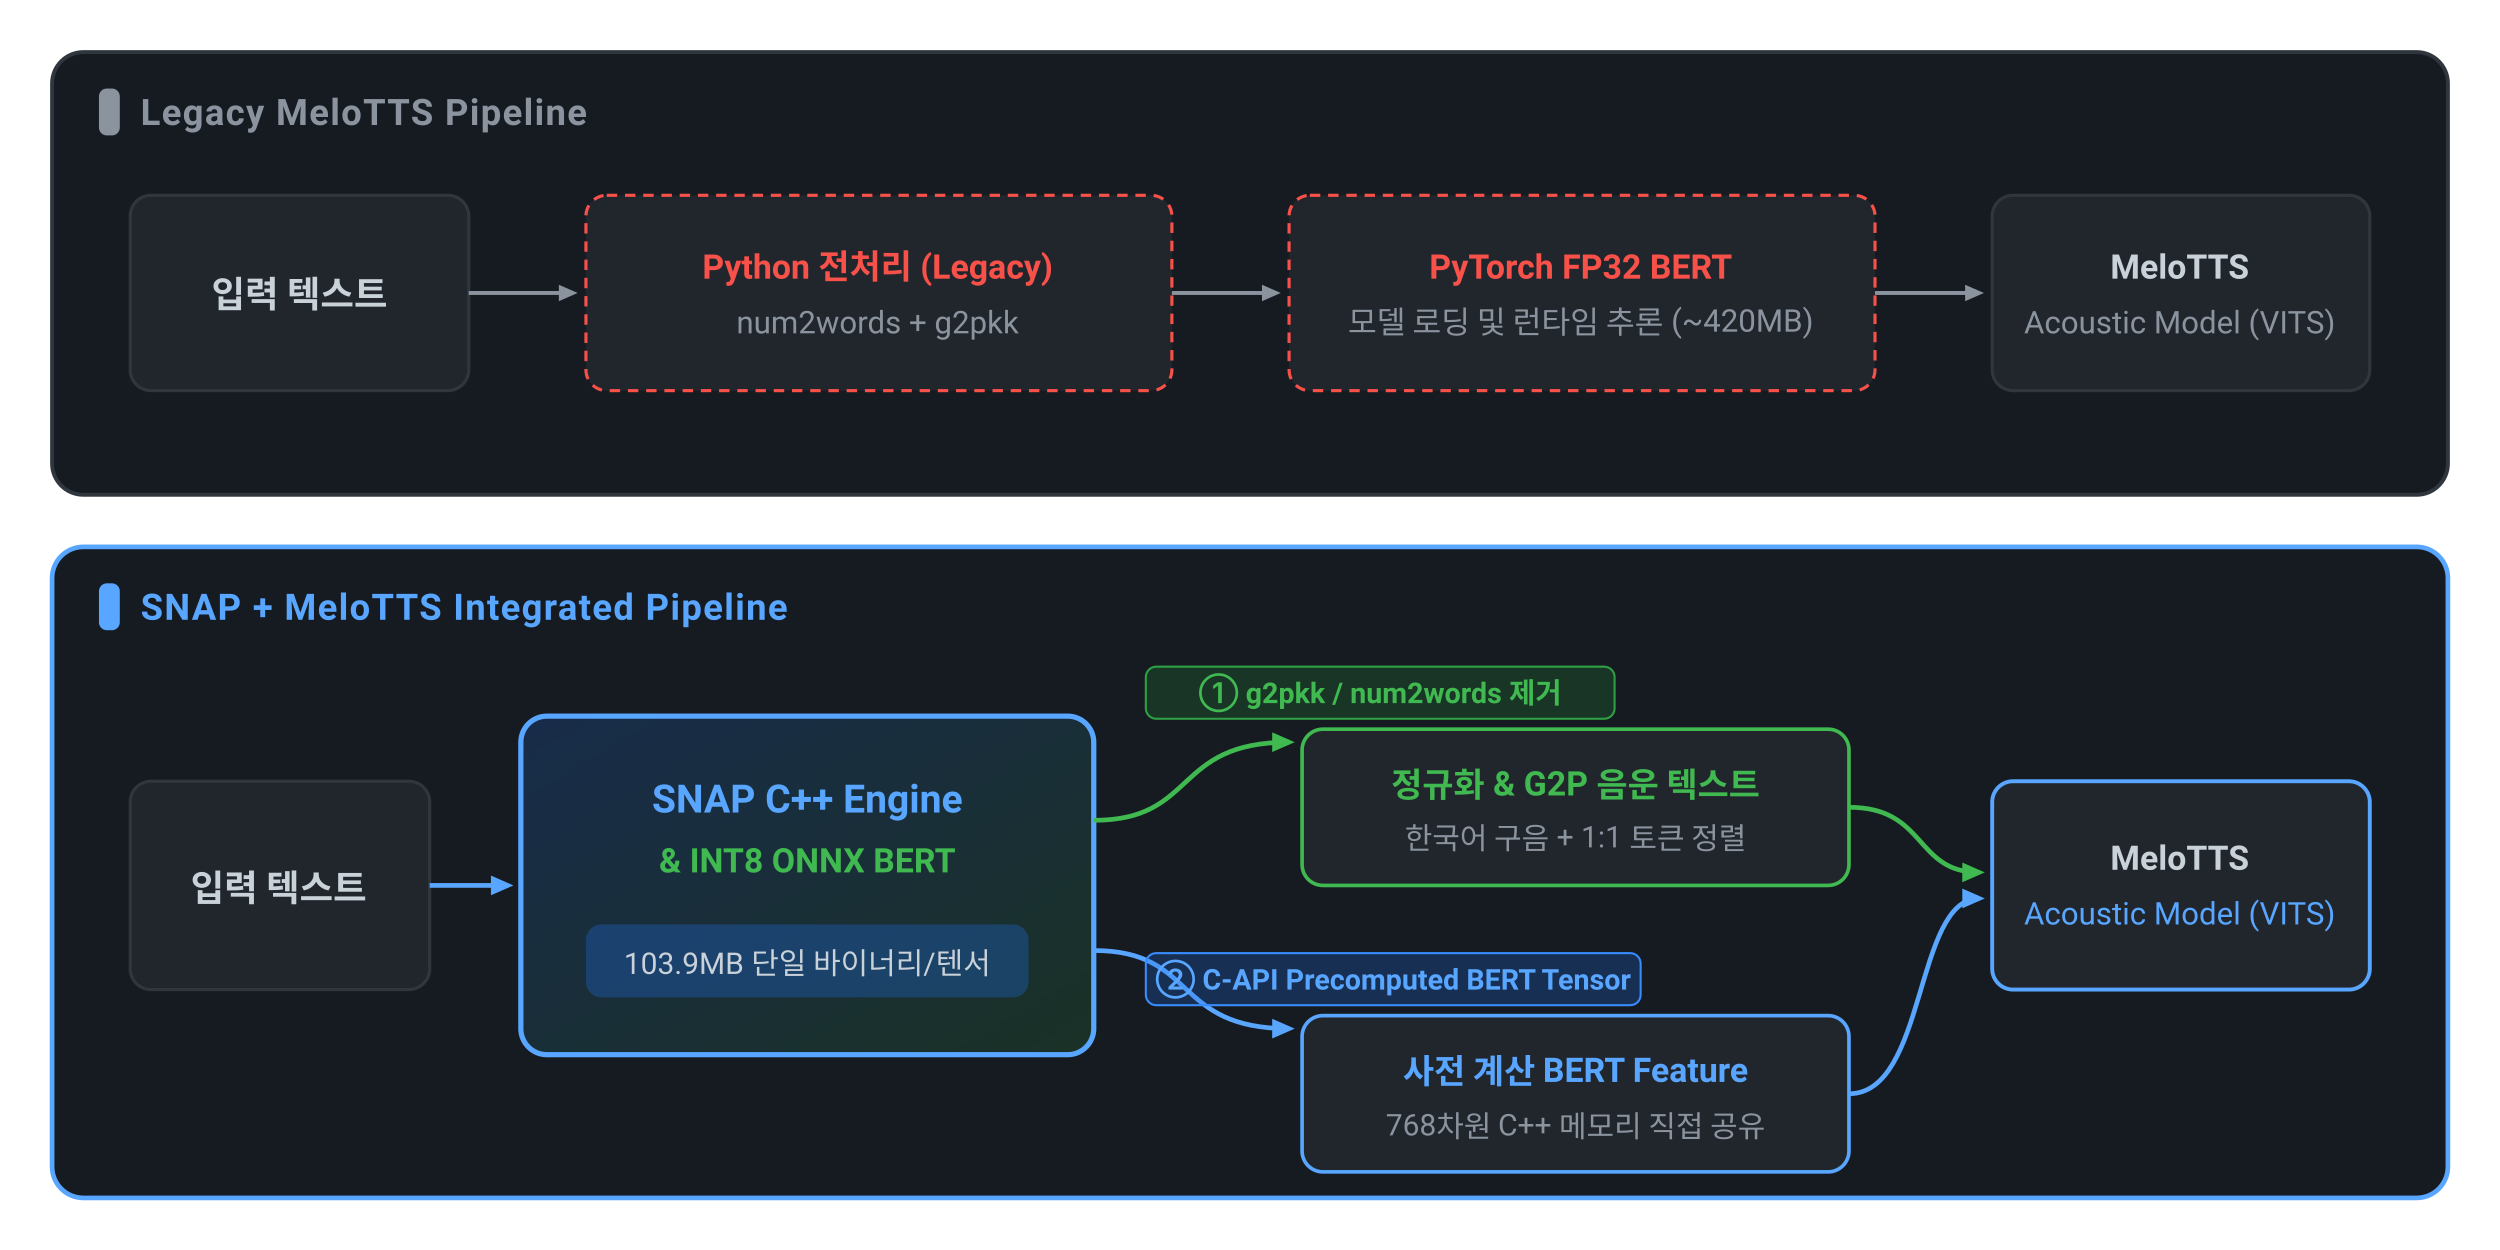
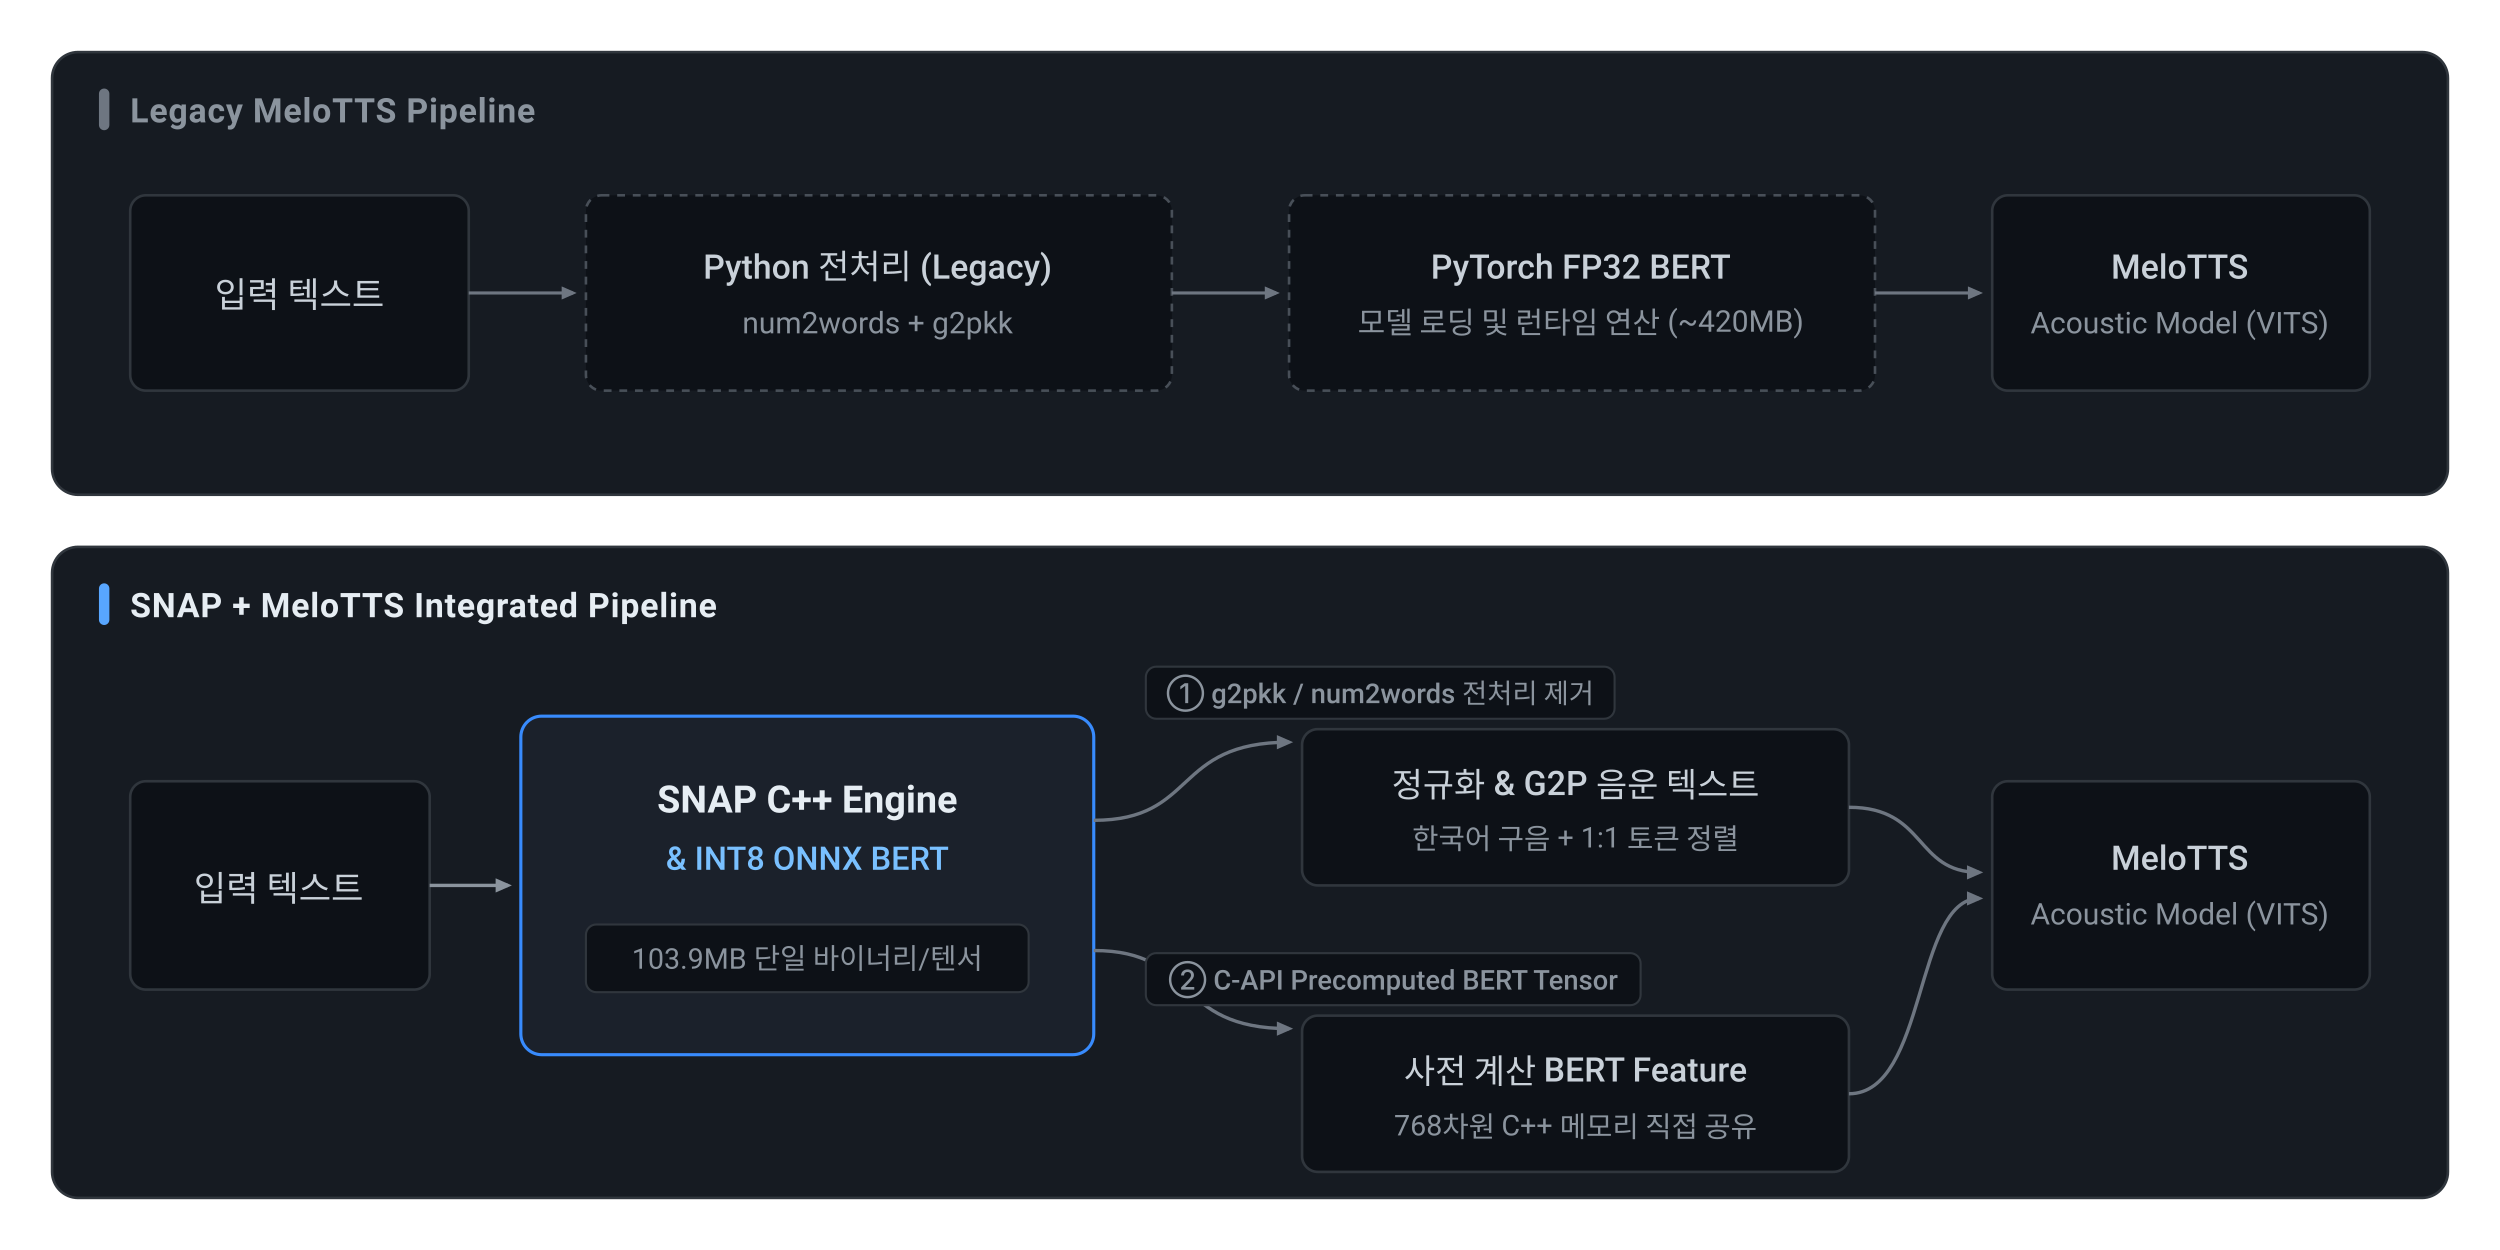
- <svg xmlns="http://www.w3.org/2000/svg" viewBox="0 0 960 480" width="100%" height="100%" style="background-color: #0d1117; font-family: -apple-system, BlinkMacSystemFont, 'Segoe UI', 'Pretendard', Roboto, Helvetica, Arial, sans-serif;">
+ <svg xmlns="http://www.w3.org/2000/svg" viewBox="0 0 960 480" width="100%" height="100%" style="background-color: #0d1117; font-family: -apple-system, BlinkMacSystemFont, 'Segoe UI', Roboto, Helvetica, Arial, sans-serif;">
  <defs>
-     <marker id="arrow-gray" viewBox="0 0 10 10" refX="6" refY="5" markerWidth="6" markerHeight="6" orient="auto-start-reverse">
+     <marker id="arrow-muted" viewBox="0 0 10 10" refX="6" refY="5" markerWidth="6" markerHeight="6" orient="auto-start-reverse">
+       <path d="M 0 1.5 L 8 5 L 0 8.5 z" fill="#6e7681" />
+     </marker>
+     <marker id="arrow-accent" viewBox="0 0 10 10" refX="6" refY="5" markerWidth="6" markerHeight="6" orient="auto-start-reverse">
      <path d="M 0 1.5 L 8 5 L 0 8.5 z" fill="#8b949e" />
    </marker>
-     <marker id="arrow-blue" viewBox="0 0 10 10" refX="6" refY="5" markerWidth="6" markerHeight="6" orient="auto-start-reverse">
-       <path d="M 0 1.5 L 8 5 L 0 8.5 z" fill="#58a6ff" />
-     </marker>
-     <marker id="arrow-green" viewBox="0 0 10 10" refX="6" refY="5" markerWidth="6" markerHeight="6" orient="auto-start-reverse">
-       <path d="M 0 1.5 L 8 5 L 0 8.5 z" fill="#3fb950" />
-     </marker>
-     <linearGradient id="snap-grad" x1="0%" y1="0%" x2="100%" y2="100%">
-       <stop offset="0%" stop-color="#1f6feb" stop-opacity="0.2" />
-       <stop offset="100%" stop-color="#238636" stop-opacity="0.2" />
-     </linearGradient>
  </defs>
  <g transform="translate(20, 20)">
-     <rect x="0" y="0" width="920" height="170" rx="12" fill="#161b22" stroke="#30363d" stroke-width="1.5" />
-     <rect x="18" y="14" width="8" height="18" rx="3" fill="#8b949e" />
-     <text x="34" y="28" fill="#8b949e" font-size="14" font-weight="700" letter-spacing="0.5">Legacy MeloTTS Pipeline</text>
-     <rect x="30" y="55" width="130" height="75" rx="8" fill="#21262d" stroke="#30363d" stroke-width="1.2" />
-     <text x="95" y="98" fill="#c9d1d9" font-size="14" font-weight="600" text-anchor="middle">입력 텍스트</text>
-     <line x1="160" y1="92.5" x2="200" y2="92.5" stroke="#8b949e" stroke-width="1.5" marker-end="url(#arrow-gray)" />
-     <rect x="205" y="55" width="225" height="75" rx="8" fill="#21262d" stroke="#f85149" stroke-width="1.2" stroke-dasharray="4,3" />
-     <text x="317" y="87" fill="#f85149" font-size="13" font-weight="600" text-anchor="middle">Python 전처리 (Legacy)</text>
-     <text x="317" y="108" fill="#8b949e" font-size="12" text-anchor="middle">num2words + g2pkk</text>
-     <line x1="430" y1="92.5" x2="470" y2="92.5" stroke="#8b949e" stroke-width="1.5" marker-end="url(#arrow-gray)" />
-     <rect x="475" y="55" width="225" height="75" rx="8" fill="#21262d" stroke="#f85149" stroke-width="1.2" stroke-dasharray="4,3" />
-     <text x="587" y="87" fill="#f85149" font-size="13" font-weight="600" text-anchor="middle">PyTorch FP32 BERT</text>
-     <text x="587" y="108" fill="#8b949e" font-size="12" text-anchor="middle">모델 로딩 및 런타임 추론 (~420MB)</text>
-     <line x1="700" y1="92.5" x2="740" y2="92.5" stroke="#8b949e" stroke-width="1.5" marker-end="url(#arrow-gray)" />
-     <rect x="745" y="55" width="145" height="75" rx="8" fill="#21262d" stroke="#30363d" stroke-width="1.2" />
-     <text x="817" y="87" fill="#c9d1d9" font-size="13" font-weight="600" text-anchor="middle">MeloTTS</text>
-     <text x="817" y="108" fill="#8b949e" font-size="12" text-anchor="middle">Acoustic Model (VITS)</text>
+     <rect x="0" y="0" width="920" height="170" rx="10" fill="#161b22" stroke="#30363d" stroke-width="1" />
+     <rect x="18" y="14" width="4" height="16" rx="2" fill="#6e7681" />
+     <text x="30" y="27" fill="#8b949e" font-size="13" font-weight="600" letter-spacing="0.3">Legacy MeloTTS Pipeline</text>
+     <rect x="30" y="55" width="130" height="75" rx="6" fill="#0d1117" stroke="#30363d" stroke-width="1" />
+     <text x="95" y="98" fill="#c9d1d9" font-size="13.5" font-weight="500" text-anchor="middle">입력 텍스트</text>
+     <line x1="160" y1="92.5" x2="200" y2="92.5" stroke="#6e7681" stroke-width="1.2" marker-end="url(#arrow-muted)" />
+     <rect x="205" y="55" width="225" height="75" rx="6" fill="#0d1117" stroke="#484f58" stroke-width="1" stroke-dasharray="3,3" />
+     <text x="317" y="87" fill="#c9d1d9" font-size="13" font-weight="500" text-anchor="middle">Python 전처리 (Legacy)</text>
+     <text x="317" y="108" fill="#8b949e" font-size="11.5" text-anchor="middle">num2words + g2pkk</text>
+     <line x1="430" y1="92.5" x2="470" y2="92.5" stroke="#6e7681" stroke-width="1.2" marker-end="url(#arrow-muted)" />
+     <rect x="475" y="55" width="225" height="75" rx="6" fill="#0d1117" stroke="#484f58" stroke-width="1" stroke-dasharray="3,3" />
+     <text x="587" y="87" fill="#c9d1d9" font-size="13" font-weight="500" text-anchor="middle">PyTorch FP32 BERT</text>
+     <text x="587" y="108" fill="#8b949e" font-size="11.5" text-anchor="middle">모델 로딩 및 런타임 연산 (~420MB)</text>
+     <line x1="700" y1="92.5" x2="740" y2="92.5" stroke="#6e7681" stroke-width="1.2" marker-end="url(#arrow-muted)" />
+     <rect x="745" y="55" width="145" height="75" rx="6" fill="#0d1117" stroke="#30363d" stroke-width="1" />
+     <text x="817" y="87" fill="#c9d1d9" font-size="13" font-weight="500" text-anchor="middle">MeloTTS</text>
+     <text x="817" y="108" fill="#8b949e" font-size="11.5" text-anchor="middle">Acoustic Model (VITS)</text>
  </g>
  <g transform="translate(20, 210)">
-     <rect x="0" y="0" width="920" height="250" rx="12" fill="#161b22" stroke="#58a6ff" stroke-width="1.8" />
-     <rect x="18" y="14" width="8" height="18" rx="3" fill="#58a6ff" />
-     <text x="34" y="28" fill="#58a6ff" font-size="14" font-weight="700" letter-spacing="0.5">SNAP + MeloTTS Integrated Pipeline</text>
-     <rect x="30" y="90" width="115" height="80" rx="8" fill="#21262d" stroke="#30363d" stroke-width="1.2" />
-     <text x="87" y="136" fill="#c9d1d9" font-size="14" font-weight="600" text-anchor="middle">입력 텍스트</text>
-     <line x1="145" y1="130" x2="175" y2="130" stroke="#58a6ff" stroke-width="1.8" marker-end="url(#arrow-blue)" />
-     <rect x="180" y="65" width="220" height="130" rx="10" fill="url(#snap-grad)" stroke="#58a6ff" stroke-width="2" />
-     <text x="290" y="102" fill="#58a6ff" font-size="15" font-weight="700" text-anchor="middle">SNAP C++ Engine</text>
-     <text x="290" y="125" fill="#3fb950" font-size="13" font-weight="600" text-anchor="middle">&amp; INT8 ONNX BERT</text>
-     <rect x="205" y="145" width="170" height="28" rx="6" fill="#1f6feb" fill-opacity="0.3" />
-     <text x="290" y="164" fill="#c9d1d9" font-size="11.5" text-anchor="middle">103.9MB 단일 바이너리/텐서</text>
-     <path d="M 400 105 C 440 105, 430 75, 475 75" fill="none" stroke="#3fb950" stroke-width="1.8" marker-end="url(#arrow-green)" />
-     <rect x="420" y="46" width="180" height="20" rx="4" fill="#238636" fill-opacity="0.25" stroke="#2ea043" stroke-width="0.8" />
-     <text x="510" y="60" fill="#3fb950" font-size="11" font-weight="600" text-anchor="middle">① g2pkk / num2words 제거</text>
-     <rect x="480" y="70" width="210" height="60" rx="8" fill="#21262d" stroke="#3fb950" stroke-width="1.4" />
-     <text x="585" y="96" fill="#3fb950" font-size="13" font-weight="600" text-anchor="middle">정규화 &amp; G2P 음운 텍스트</text>
-     <text x="585" y="116" fill="#8b949e" font-size="11.5" text-anchor="middle">한국어 구음 + 1:1 토큰 정렬</text>
-     <path d="M 690 100 C 720 100, 715 125, 740 125" fill="none" stroke="#3fb950" stroke-width="1.8" marker-end="url(#arrow-green)" />
-     <path d="M 400 155 C 440 155, 430 185, 475 185" fill="none" stroke="#58a6ff" stroke-width="1.8" marker-end="url(#arrow-blue)" />
-     <rect x="420" y="156" width="190" height="20" rx="4" fill="#1f6feb" fill-opacity="0.25" stroke="#388bfd" stroke-width="0.8" />
-     <text x="515" y="170" fill="#58a6ff" font-size="11" font-weight="600" text-anchor="middle">② C-API Precomputed BERT Tensor</text>
-     <rect x="480" y="180" width="210" height="60" rx="8" fill="#21262d" stroke="#58a6ff" stroke-width="1.4" />
-     <text x="585" y="206" fill="#58a6ff" font-size="13" font-weight="600" text-anchor="middle">사전 계산 BERT Feature</text>
-     <text x="585" y="226" fill="#8b949e" font-size="11.5" text-anchor="middle">768차원 C++ 메모리 직접 공유</text>
-     <path d="M 690 210 C 720 210, 715 135, 740 135" fill="none" stroke="#58a6ff" stroke-width="1.8" marker-end="url(#arrow-blue)" />
-     <rect x="745" y="90" width="145" height="80" rx="8" fill="#21262d" stroke="#58a6ff" stroke-width="1.5" />
-     <text x="817" y="124" fill="#c9d1d9" font-size="13" font-weight="600" text-anchor="middle">MeloTTS</text>
-     <text x="817" y="145" fill="#58a6ff" font-size="12" text-anchor="middle">Acoustic Model (VITS)</text>
+     <rect x="0" y="0" width="920" height="250" rx="10" fill="#161b22" stroke="#30363d" stroke-width="1" />
+     <rect x="18" y="14" width="4" height="16" rx="2" fill="#58a6ff" />
+     <text x="30" y="27" fill="#e6edf3" font-size="13" font-weight="600" letter-spacing="0.3">SNAP + MeloTTS Integrated Pipeline</text>
+     <rect x="30" y="90" width="115" height="80" rx="6" fill="#0d1117" stroke="#30363d" stroke-width="1" />
+     <text x="87" y="136" fill="#c9d1d9" font-size="13.5" font-weight="500" text-anchor="middle">입력 텍스트</text>
+     <line x1="145" y1="130" x2="175" y2="130" stroke="#8b949e" stroke-width="1.3" marker-end="url(#arrow-accent)" />
+     <rect x="180" y="65" width="220" height="130" rx="8" fill="#1b212b" stroke="#388bfd" stroke-width="1.2" />
+     <text x="290" y="102" fill="#e6edf3" font-size="14.5" font-weight="600" text-anchor="middle">SNAP C++ Engine</text>
+     <text x="290" y="124" fill="#79c0ff" font-size="12.5" font-weight="500" text-anchor="middle">&amp; INT8 ONNX BERT</text>
+     <rect x="205" y="145" width="170" height="26" rx="4" fill="#0d1117" stroke="#30363d" stroke-width="0.8" />
+     <text x="290" y="162" fill="#8b949e" font-size="11" text-anchor="middle">103.9MB 단일 바이너리/텐서</text>
+     <path d="M 400 105 C 440 105, 430 75, 475 75" fill="none" stroke="#6e7681" stroke-width="1.3" marker-end="url(#arrow-muted)" />
+     <rect x="420" y="46" width="180" height="20" rx="4" fill="#0d1117" stroke="#30363d" stroke-width="0.8" />
+     <text x="510" y="60" fill="#8b949e" font-size="10.5" font-weight="500" text-anchor="middle">① g2pkk / num2words 전처리 제거</text>
+     <rect x="480" y="70" width="210" height="60" rx="6" fill="#0d1117" stroke="#30363d" stroke-width="1" />
+     <text x="585" y="96" fill="#c9d1d9" font-size="13" font-weight="500" text-anchor="middle">정규화 &amp; G2P 음운 텍스트</text>
+     <text x="585" y="116" fill="#8b949e" font-size="11" text-anchor="middle">한국어 구음 + 1:1 토큰 정렬</text>
+     <path d="M 690 100 C 720 100, 715 125, 740 125" fill="none" stroke="#6e7681" stroke-width="1.3" marker-end="url(#arrow-muted)" />
+     <path d="M 400 155 C 440 155, 430 185, 475 185" fill="none" stroke="#6e7681" stroke-width="1.3" marker-end="url(#arrow-muted)" />
+     <rect x="420" y="156" width="190" height="20" rx="4" fill="#0d1117" stroke="#30363d" stroke-width="0.8" />
+     <text x="515" y="170" fill="#8b949e" font-size="10.5" font-weight="500" text-anchor="middle">② C-API Precomputed BERT Tensor</text>
+     <rect x="480" y="180" width="210" height="60" rx="6" fill="#0d1117" stroke="#30363d" stroke-width="1" />
+     <text x="585" y="206" fill="#c9d1d9" font-size="13" font-weight="500" text-anchor="middle">사전 계산 BERT Feature</text>
+     <text x="585" y="226" fill="#8b949e" font-size="11" text-anchor="middle">768차원 C++ 메모리 직접 공유</text>
+     <path d="M 690 210 C 720 210, 715 135, 740 135" fill="none" stroke="#6e7681" stroke-width="1.3" marker-end="url(#arrow-muted)" />
+     <rect x="745" y="90" width="145" height="80" rx="6" fill="#0d1117" stroke="#30363d" stroke-width="1" />
+     <text x="817" y="124" fill="#c9d1d9" font-size="13" font-weight="500" text-anchor="middle">MeloTTS</text>
+     <text x="817" y="145" fill="#8b949e" font-size="11.5" text-anchor="middle">Acoustic Model (VITS)</text>
  </g>
</svg>
